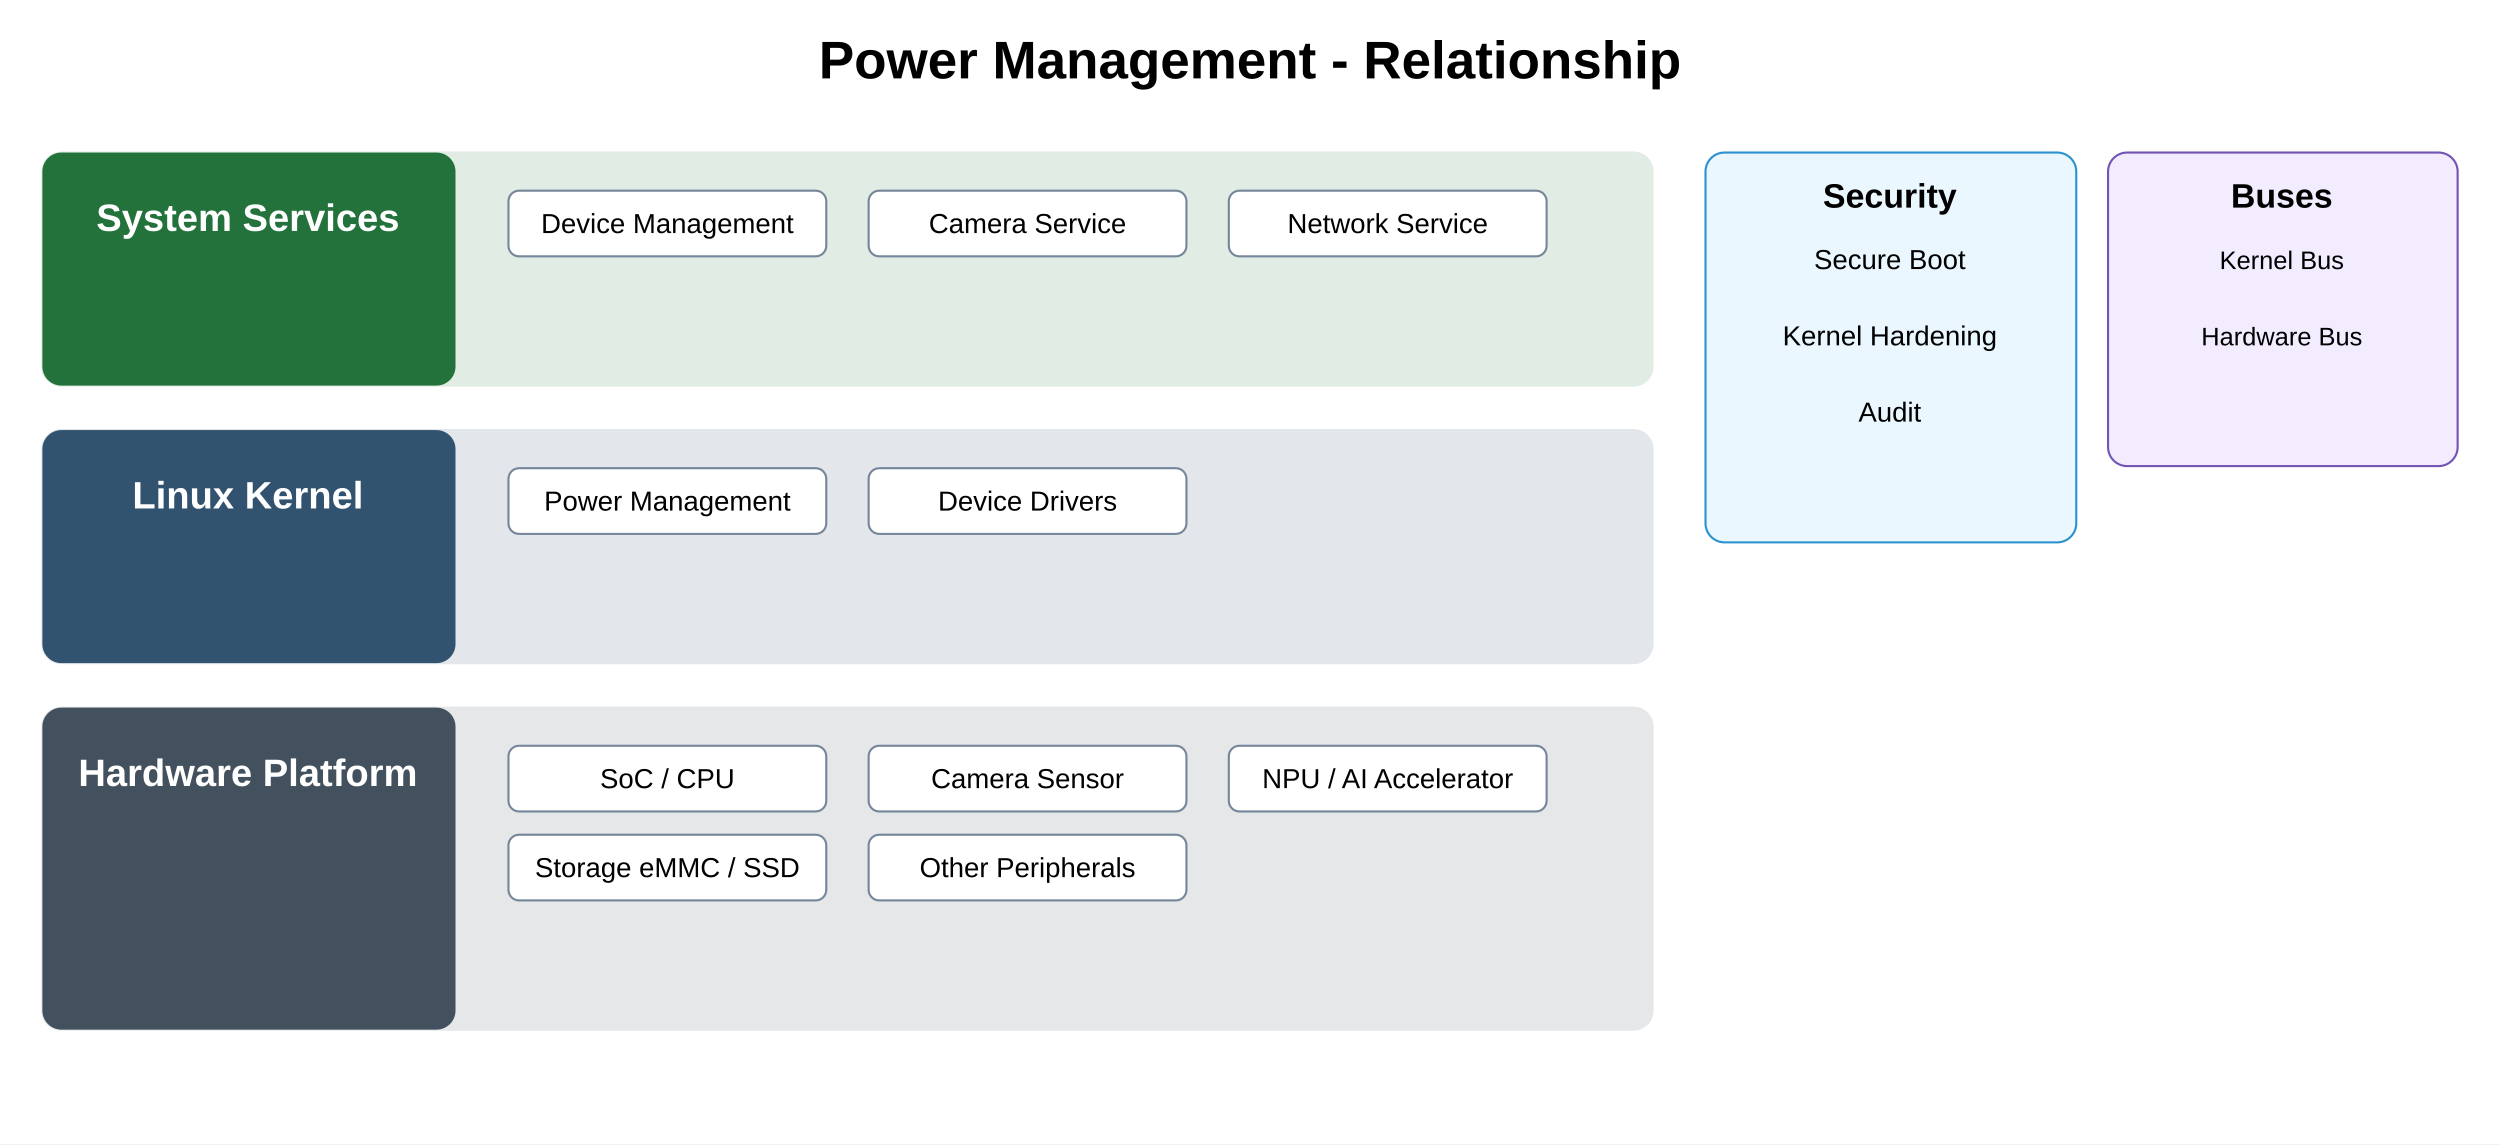
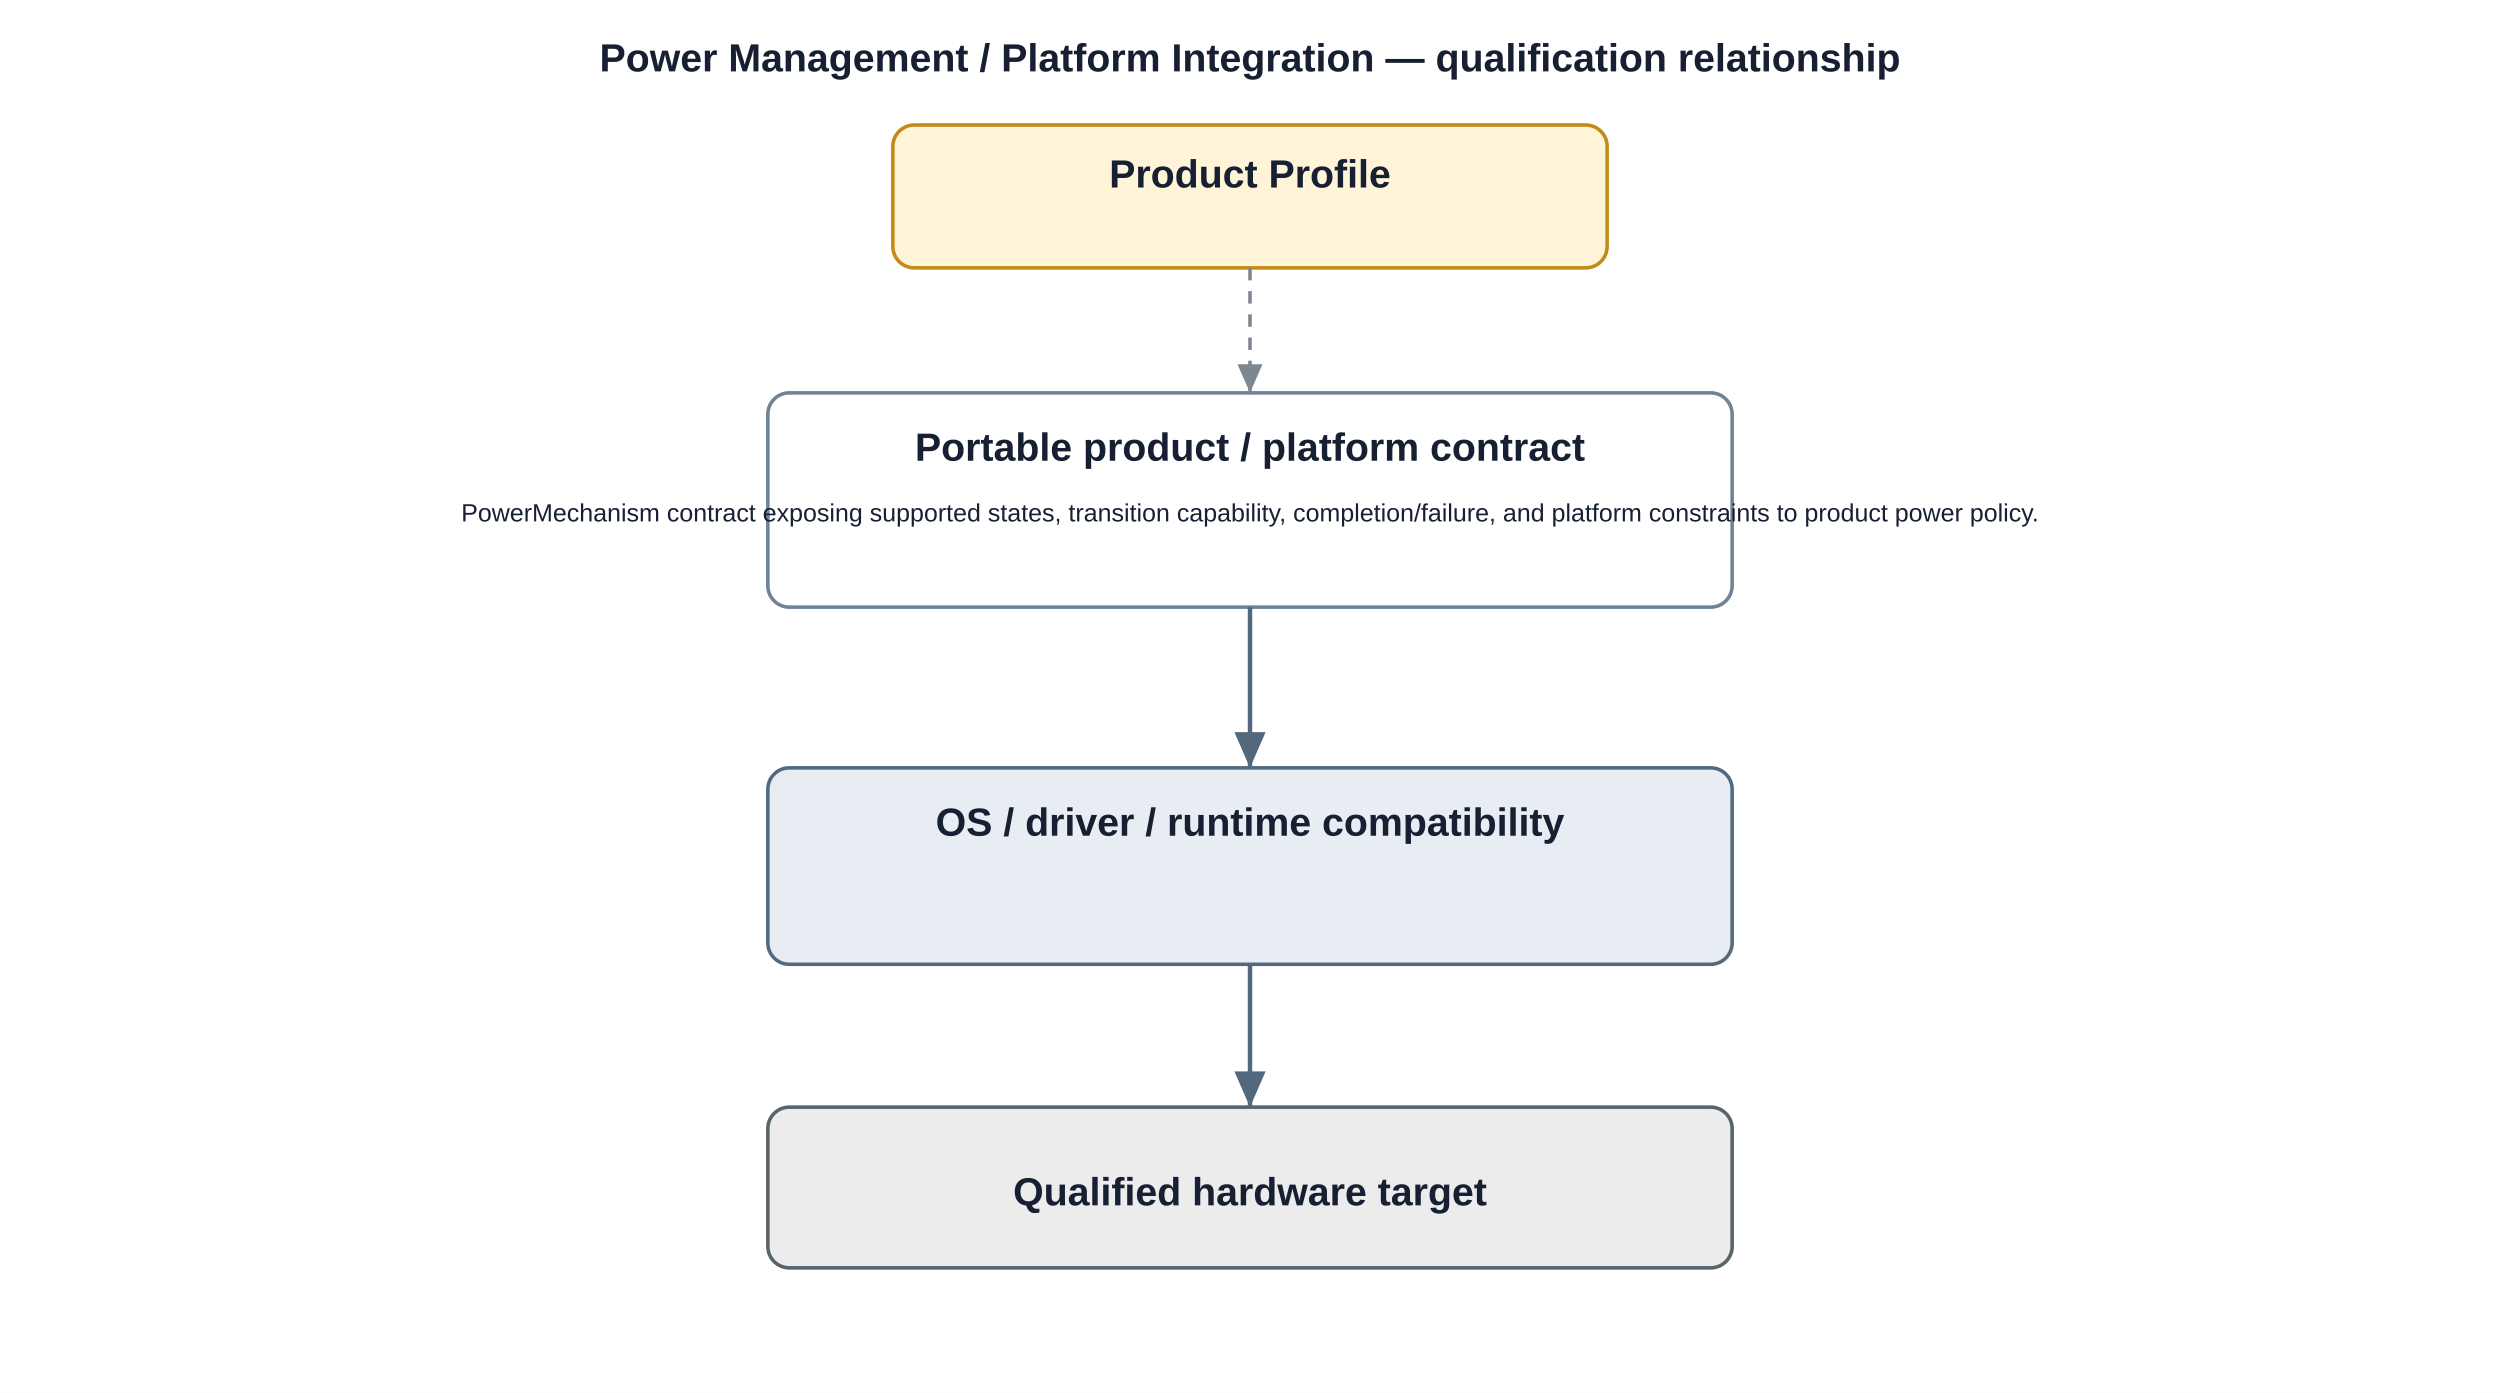
- <svg xmlns="http://www.w3.org/2000/svg" width="1180" height="540">
-   <rect width="100%" height="100%" fill="white" />
-   <text x="590" y="37" font-family="Arial" font-size="25" font-weight="bold" text-anchor="middle">Power Management - Relationship</text>
-   <rect x="20" y="72" width="760" height="110" rx="9" fill="#23723b" opacity=".14" stroke="#23723b" />
-   <rect x="20" y="72" width="195" height="110" rx="9" fill="#23723b" />
-   <text x="117" y="109" font-family="Arial" font-size="18" font-weight="bold" fill="white" text-anchor="middle">System Services</text>
-   <rect x="240" y="90" width="150" height="31" rx="5" fill="white" stroke="#75869a" />
-   <text x="315" y="110" font-family="Arial" font-size="13" text-anchor="middle">Device Management</text>
-   <rect x="410" y="90" width="150" height="31" rx="5" fill="white" stroke="#75869a" />
-   <text x="485" y="110" font-family="Arial" font-size="13" text-anchor="middle">Camera Service</text>
-   <rect x="580" y="90" width="150" height="31" rx="5" fill="white" stroke="#75869a" />
-   <text x="655" y="110" font-family="Arial" font-size="13" text-anchor="middle">Network Service</text>
-   <rect x="20" y="203" width="760" height="110" rx="9" fill="#31536f" opacity=".14" stroke="#31536f" />
-   <rect x="20" y="203" width="195" height="110" rx="9" fill="#31536f" />
-   <text x="117" y="240" font-family="Arial" font-size="18" font-weight="bold" fill="white" text-anchor="middle">Linux Kernel</text>
-   <rect x="240" y="221" width="150" height="31" rx="5" fill="white" stroke="#75869a" />
-   <text x="315" y="241" font-family="Arial" font-size="13" text-anchor="middle">Power Management</text>
-   <rect x="410" y="221" width="150" height="31" rx="5" fill="white" stroke="#75869a" />
-   <text x="485" y="241" font-family="Arial" font-size="13" text-anchor="middle">Device Drivers</text>
-   <rect x="20" y="334" width="760" height="152" rx="9" fill="#42515d" opacity=".14" stroke="#42515d" />
-   <rect x="20" y="334" width="195" height="152" rx="9" fill="#42515d" />
-   <text x="117" y="371" font-family="Arial" font-size="18" font-weight="bold" fill="white" text-anchor="middle">Hardware Platform</text>
-   <rect x="240" y="352" width="150" height="31" rx="5" fill="white" stroke="#75869a" />
-   <text x="315" y="372" font-family="Arial" font-size="13" text-anchor="middle">SoC / CPU</text>
-   <rect x="410" y="352" width="150" height="31" rx="5" fill="white" stroke="#75869a" />
-   <text x="485" y="372" font-family="Arial" font-size="13" text-anchor="middle">Camera Sensor</text>
-   <rect x="580" y="352" width="150" height="31" rx="5" fill="white" stroke="#75869a" />
-   <text x="655" y="372" font-family="Arial" font-size="13" text-anchor="middle">NPU / AI Accelerator</text>
-   <rect x="240" y="394" width="150" height="31" rx="5" fill="white" stroke="#75869a" />
-   <text x="315" y="414" font-family="Arial" font-size="13" text-anchor="middle">Storage eMMC / SSD</text>
-   <rect x="410" y="394" width="150" height="31" rx="5" fill="white" stroke="#75869a" />
-   <text x="485" y="414" font-family="Arial" font-size="13" text-anchor="middle">Other Peripherals</text>
-   <rect x="805" y="72" width="175" height="184" rx="9" fill="#eaf7ff" stroke="#2b91cf" />
-   <text x="892" y="98" font-family="Arial" font-size="16" font-weight="bold" text-anchor="middle">Security</text>
-   <text x="892" y="127" font-family="Arial" font-size="13" text-anchor="middle">Secure Boot</text>
-   <text x="892" y="163" font-family="Arial" font-size="13" text-anchor="middle">Kernel Hardening</text>
-   <text x="892" y="199" font-family="Arial" font-size="13" text-anchor="middle">Audit</text>
-   <rect x="995" y="72" width="165" height="148" rx="9" fill="#f3ecff" stroke="#7254b3" />
-   <text x="1077" y="98" font-family="Arial" font-size="16" font-weight="bold" text-anchor="middle">Buses</text>
-   <text x="1077" y="127" font-family="Arial" font-size="12" text-anchor="middle">Kernel Bus</text>
-   <text x="1077" y="163" font-family="Arial" font-size="12" text-anchor="middle">Hardware Bus</text>
+ <svg xmlns="http://www.w3.org/2000/svg" width="1400" height="780">
+   <defs>
+     <style>text{font-family:Arial;fill:#172033}.h{font-size:22px;font-weight:bold}.t{font-size:14px}.p{fill:#fff4d8;stroke:#c38a17;stroke-width:2}.up{fill:white;stroke:#718297;stroke-width:2}.os{fill:#e7edf2;stroke:#526a7e;stroke-width:2}.hw{fill:#ececec;stroke:#59636a;stroke-width:2}.a{stroke:#53677d;stroke-width:2.5;fill:none;marker-end:url(#a)}.o{stroke:#7d8791;stroke-width:2;stroke-dasharray:7 6;fill:none;marker-end:url(#o)}</style>
+     <marker id="a" markerWidth="10" markerHeight="10" refX="8" refY="3.5" orient="auto">
+       <polygon points="0 0,8 3.5,0 7" fill="#53677d" />
+     </marker>
+     <marker id="o" markerWidth="10" markerHeight="10" refX="8" refY="3.5" orient="auto">
+       <polygon points="0 0,8 3.5,0 7" fill="#7d8791" />
+     </marker>
+   </defs>
+   <rect width="1400" height="780" fill="white" />
+   <text x="700" y="40" class="h" text-anchor="middle">Power Management / Platform Integration — qualification relationship</text>
+   <rect x="500" y="70" width="400" height="80" rx="12" class="p" />
+   <text x="700" y="105" class="h" text-anchor="middle">Product Profile</text>
+   <rect x="430" y="220" width="540" height="120" rx="12" class="up" />
+   <text x="700" y="258" class="h" text-anchor="middle">Portable product / platform contract</text>
+   <text x="700" y="292" class="t" text-anchor="middle">PowerMechanism contract exposing supported states, transition capability, completion/failure, and platform constraints to product power policy.</text>
+   <rect x="430" y="430" width="540" height="110" rx="12" class="os" />
+   <text x="700" y="468" class="h" text-anchor="middle">OS / driver / runtime compatibility</text>
+   <rect x="430" y="620" width="540" height="90" rx="12" class="hw" />
+   <text x="700" y="675" class="h" text-anchor="middle">Qualified hardware target</text>
+   <path d="M700 150 L700 220" class="o" />
+   <path d="M700 340 L700 430" class="a" />
+   <path d="M700 540 L700 620" class="a" />
</svg>
